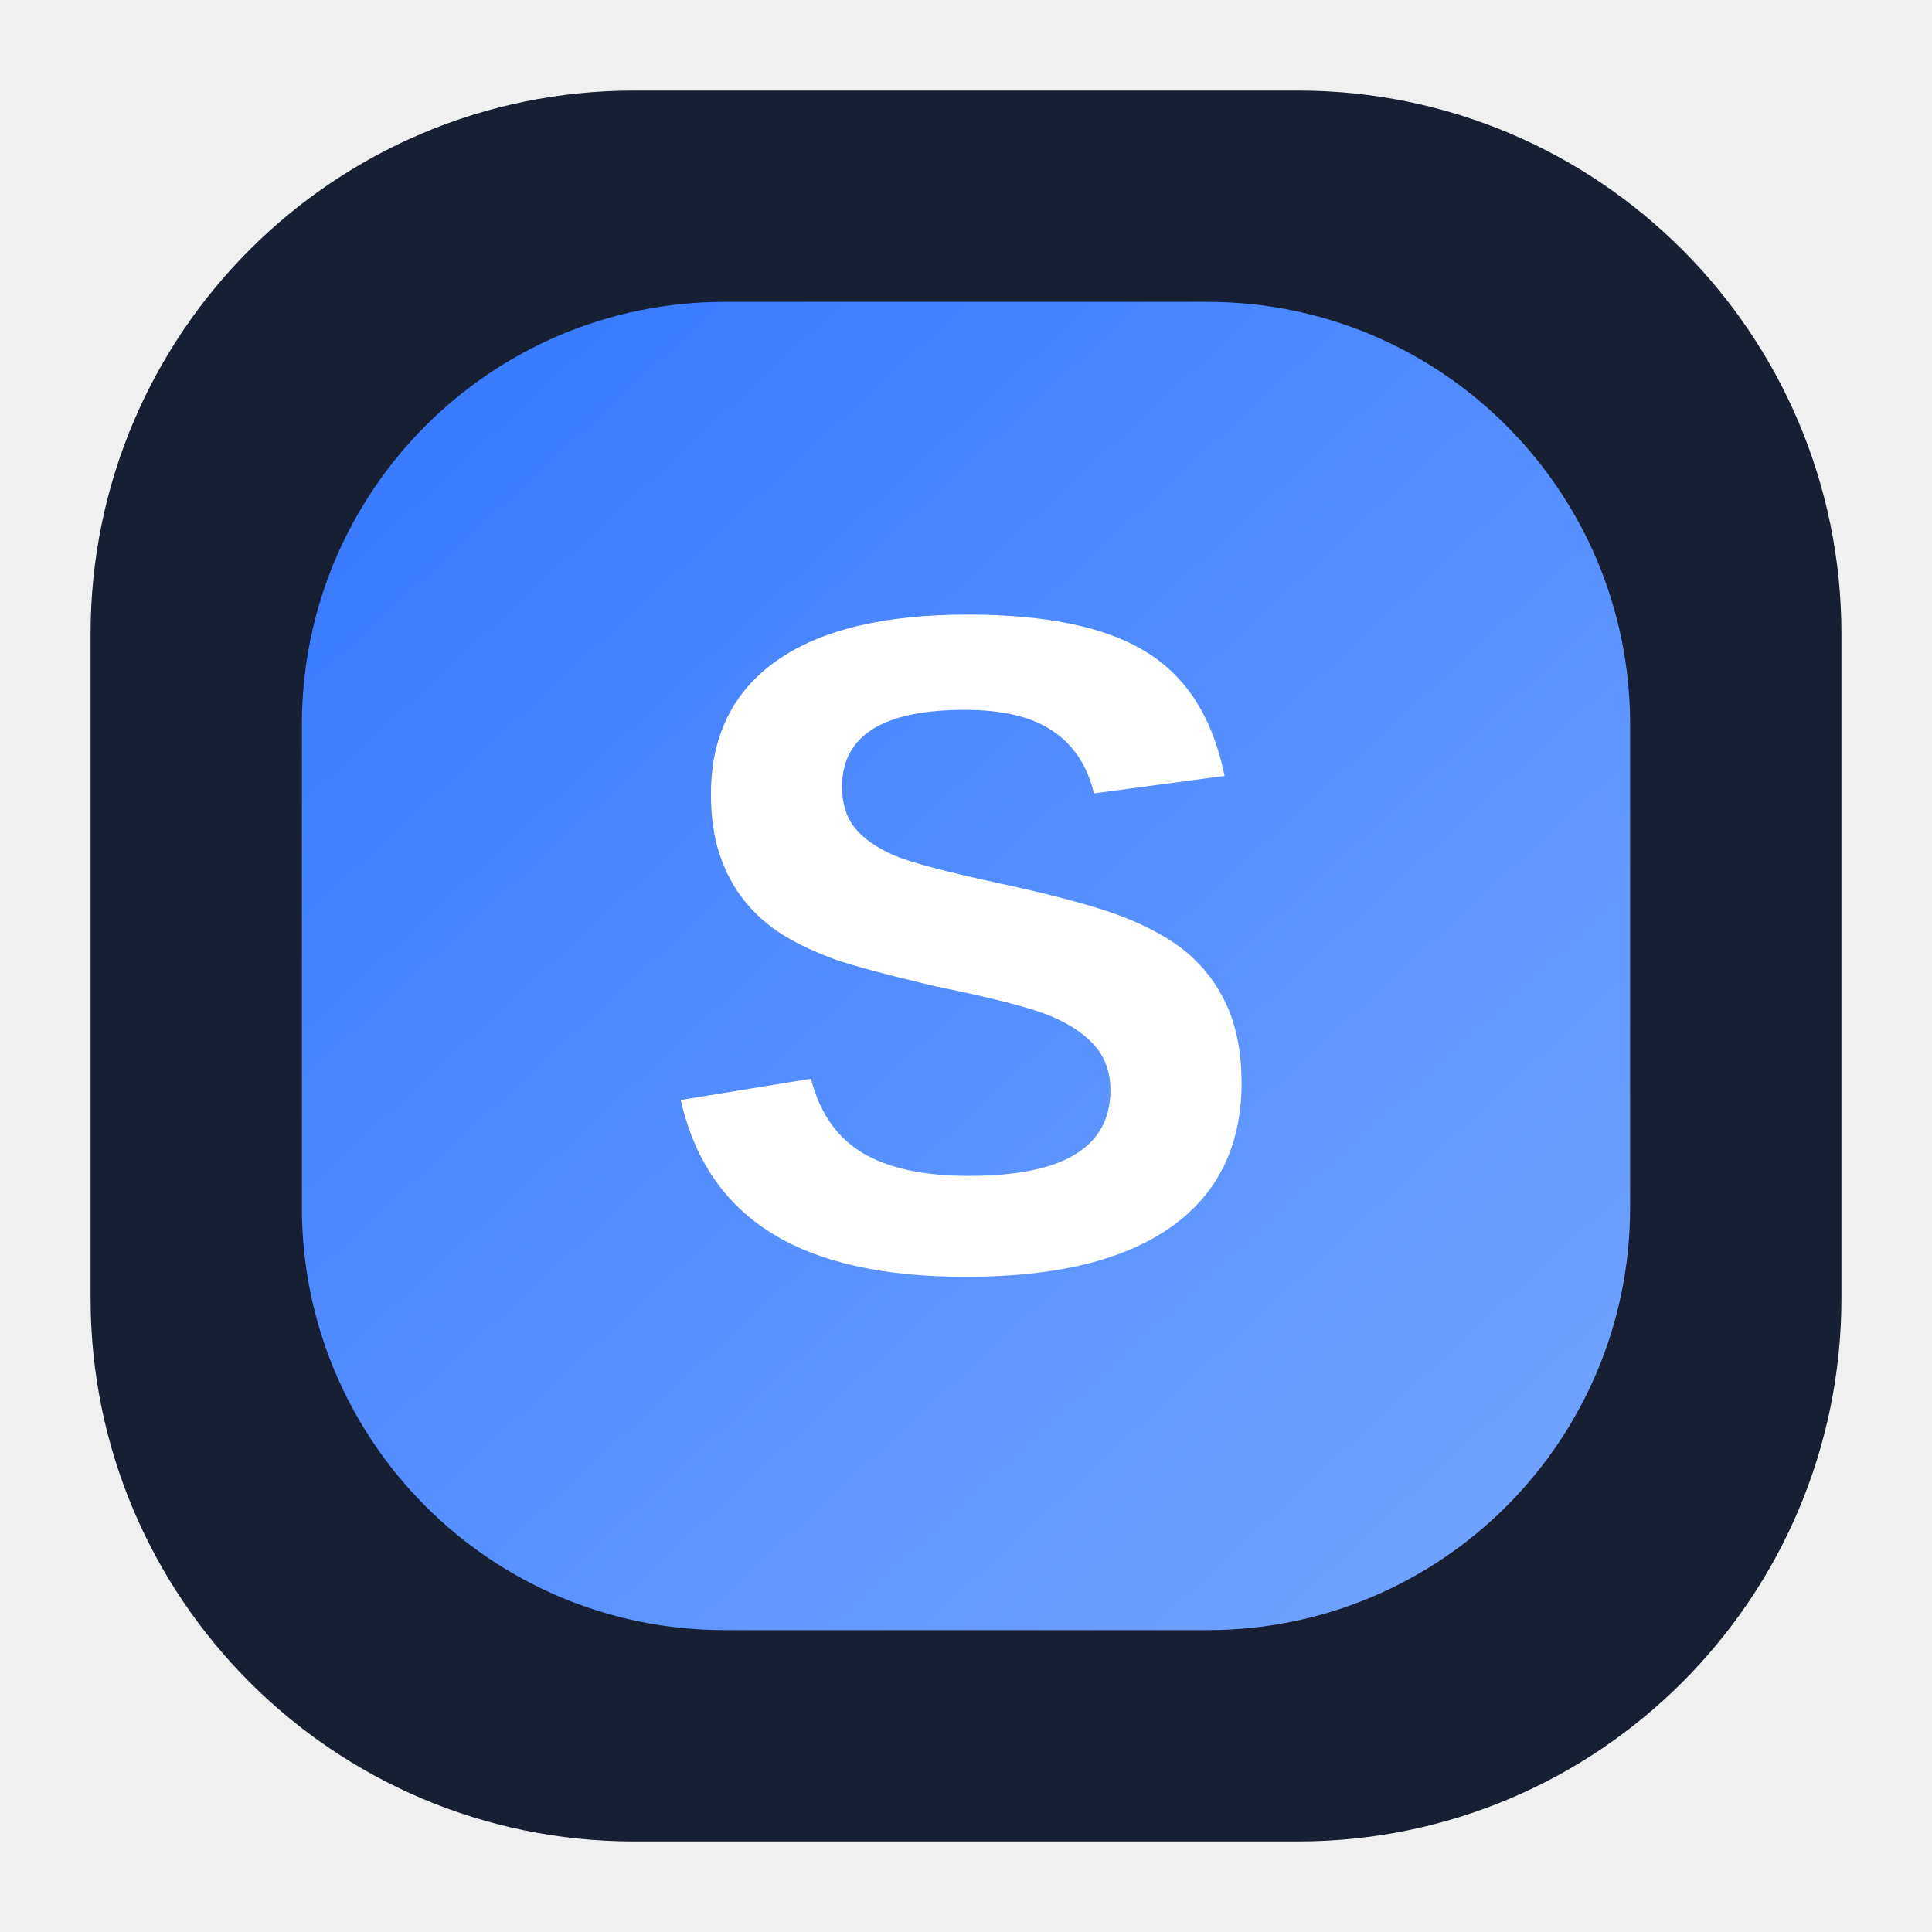
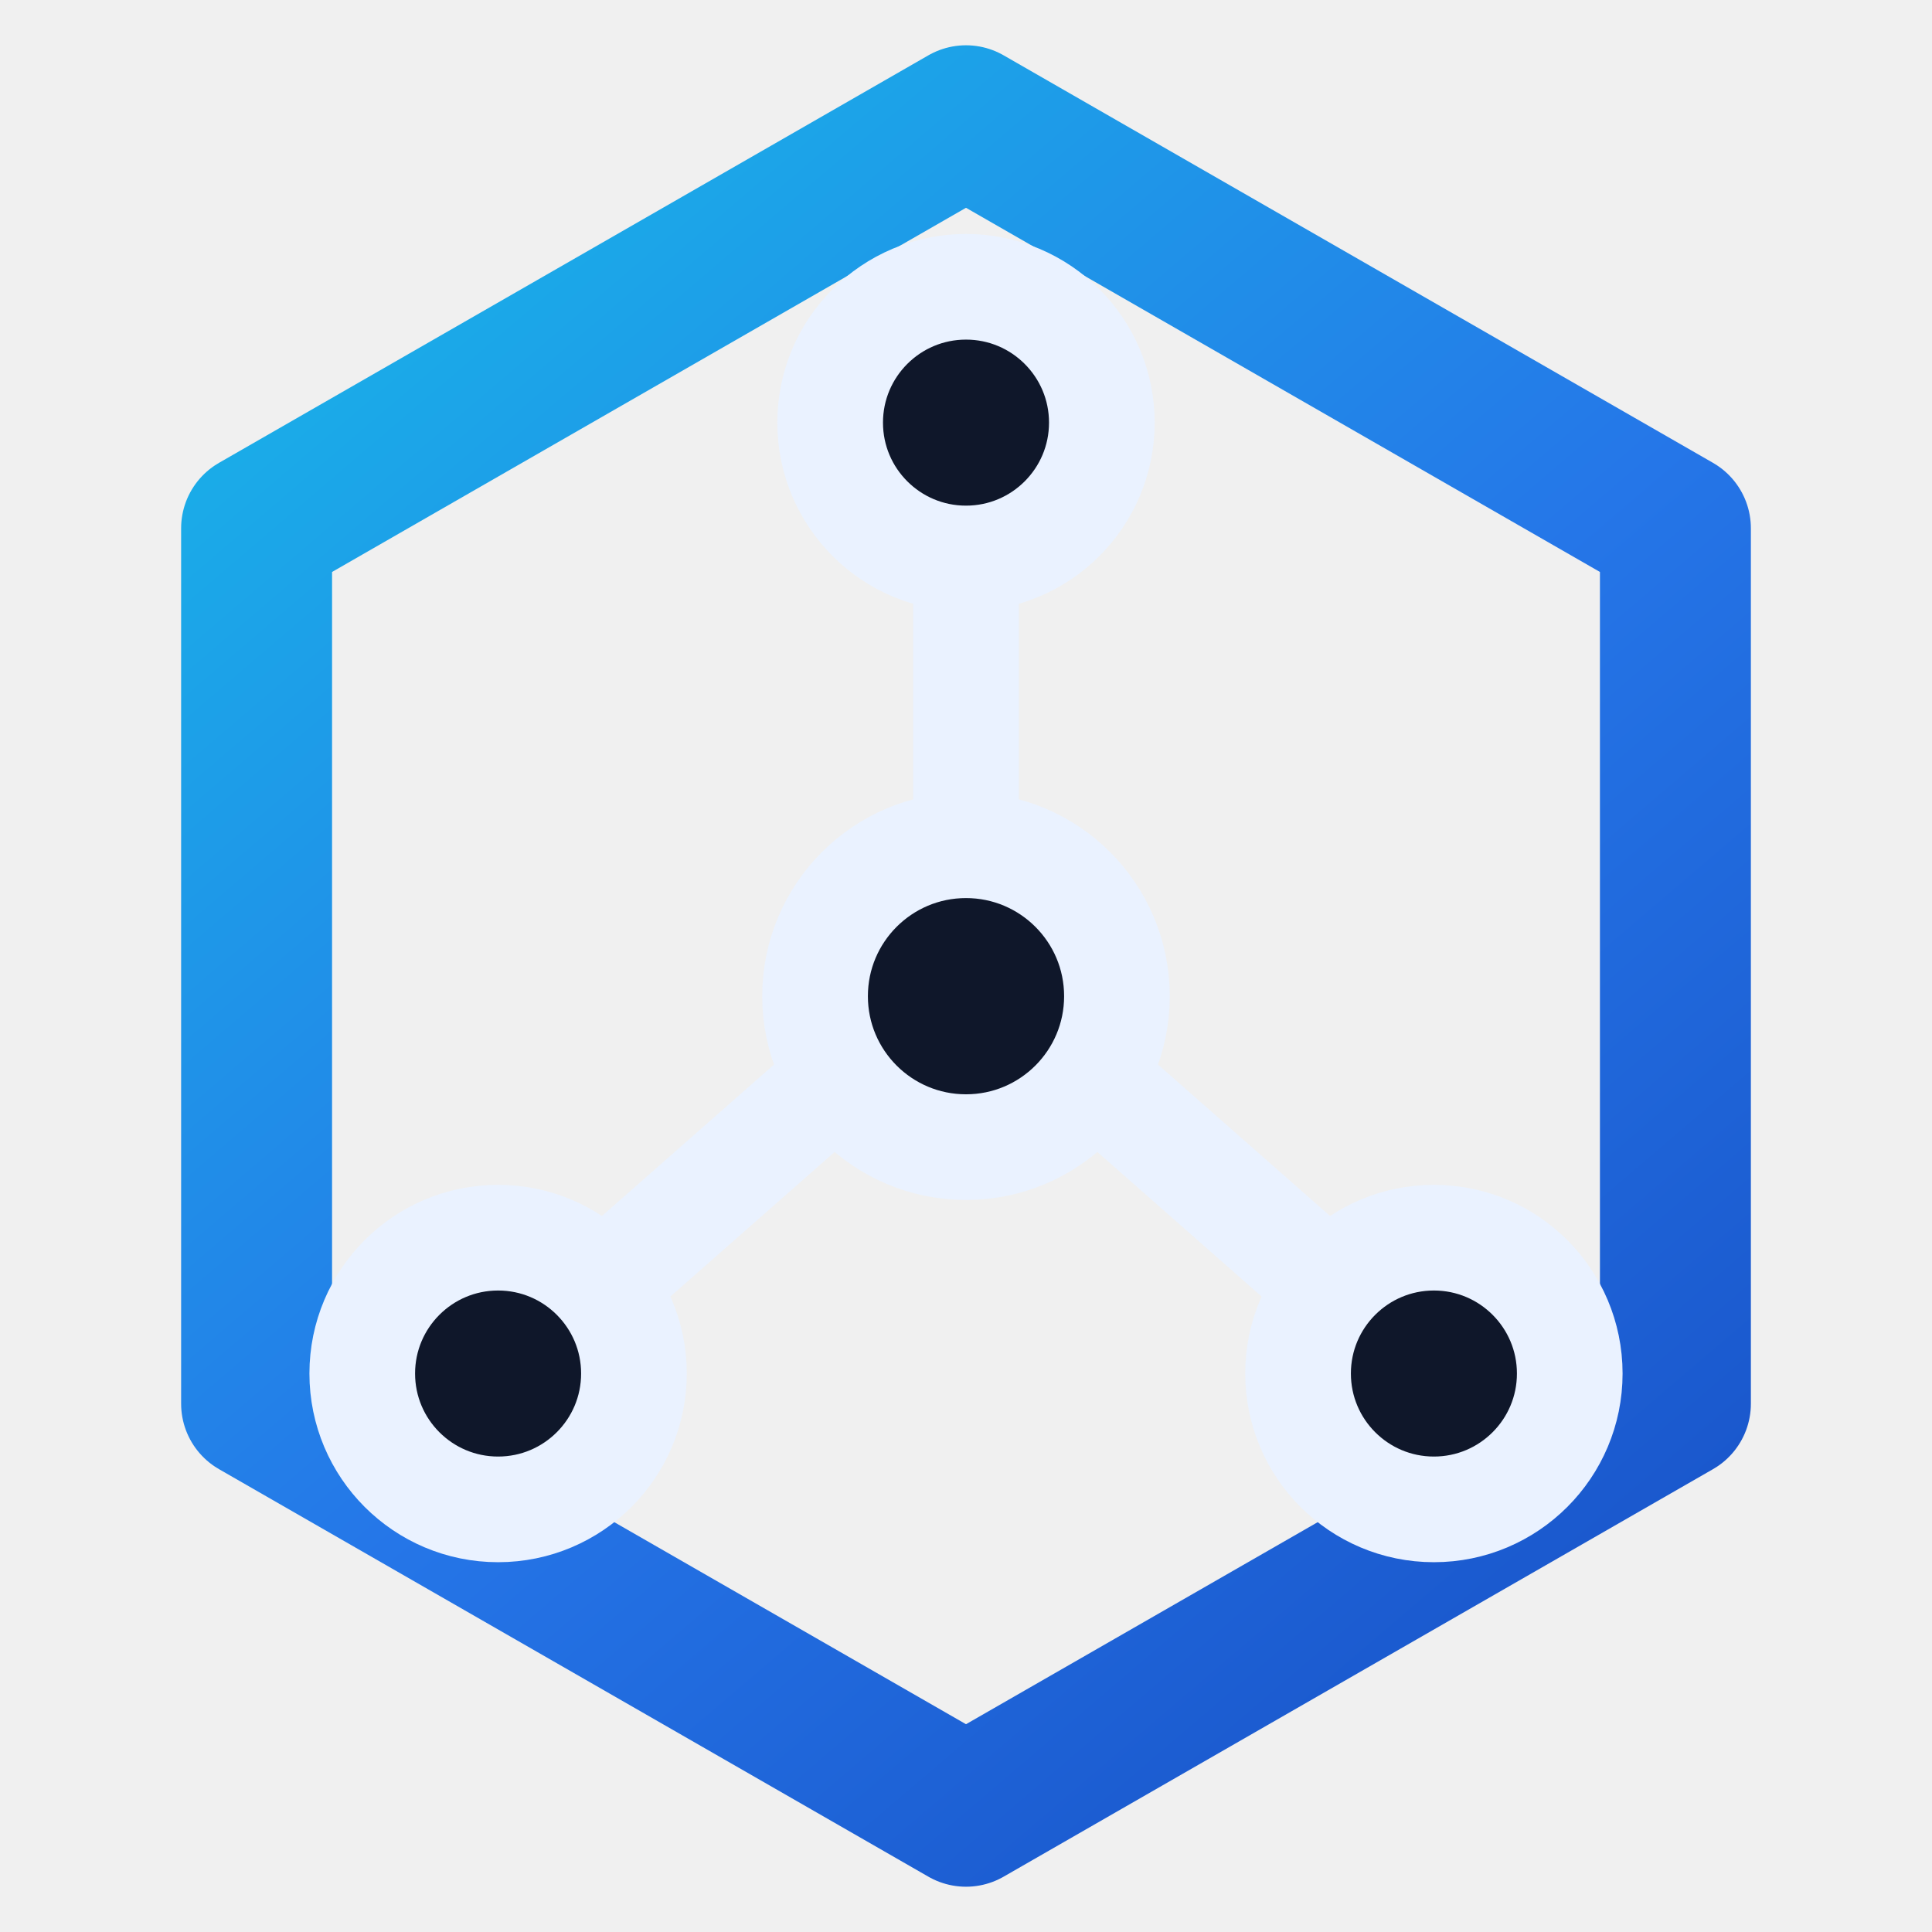
- <svg xmlns="http://www.w3.org/2000/svg" viewBox="0 0 64 64">
+ <svg xmlns="http://www.w3.org/2000/svg" viewBox="0 0 128 128" role="img" aria-label="DRM Route Node">
  <defs>
-     <linearGradient id="g" x1="8" y1="6" x2="56" y2="58" gradientUnits="userSpaceOnUse">
-       <stop stop-color="#2f73ff" />
-       <stop offset="1" stop-color="#7aa9ff" />
+     <linearGradient id="g" x1="18" y1="10" x2="112" y2="120" gradientUnits="userSpaceOnUse">
+       <stop stop-color="#18B7E8" />
+       <stop offset=".52" stop-color="#2576E8" />
+       <stop offset="1" stop-color="#174FC5" />
    </linearGradient>
  </defs>
-   <rect x="3" y="3" width="58" height="58" rx="18" fill="#172033" />
-   <rect x="10" y="10" width="44" height="44" rx="14" fill="url(#g)" />
-   <text x="32" y="42" text-anchor="middle" font-family="Arial,Helvetica,sans-serif" font-size="31" font-weight="800" fill="white">S</text>
+   <path d="M64 8 111 35v58L64 120 17 93V35Z" fill="none" stroke="url(#g)" stroke-width="10" stroke-linejoin="round" />
+   <g fill="none" stroke="#EAF2FF" stroke-width="7" stroke-linecap="round" stroke-linejoin="round">
+     <path d="M64 34v27M64 64 39 86M64 64l25 22" />
+     <circle cx="64" cy="28" r="9" fill="#0F172A" />
+     <circle cx="64" cy="66" r="10" fill="#0F172A" />
+     <circle cx="33" cy="91" r="9" fill="#0F172A" />
+     <circle cx="95" cy="91" r="9" fill="#0F172A" />
+   </g>
</svg>
